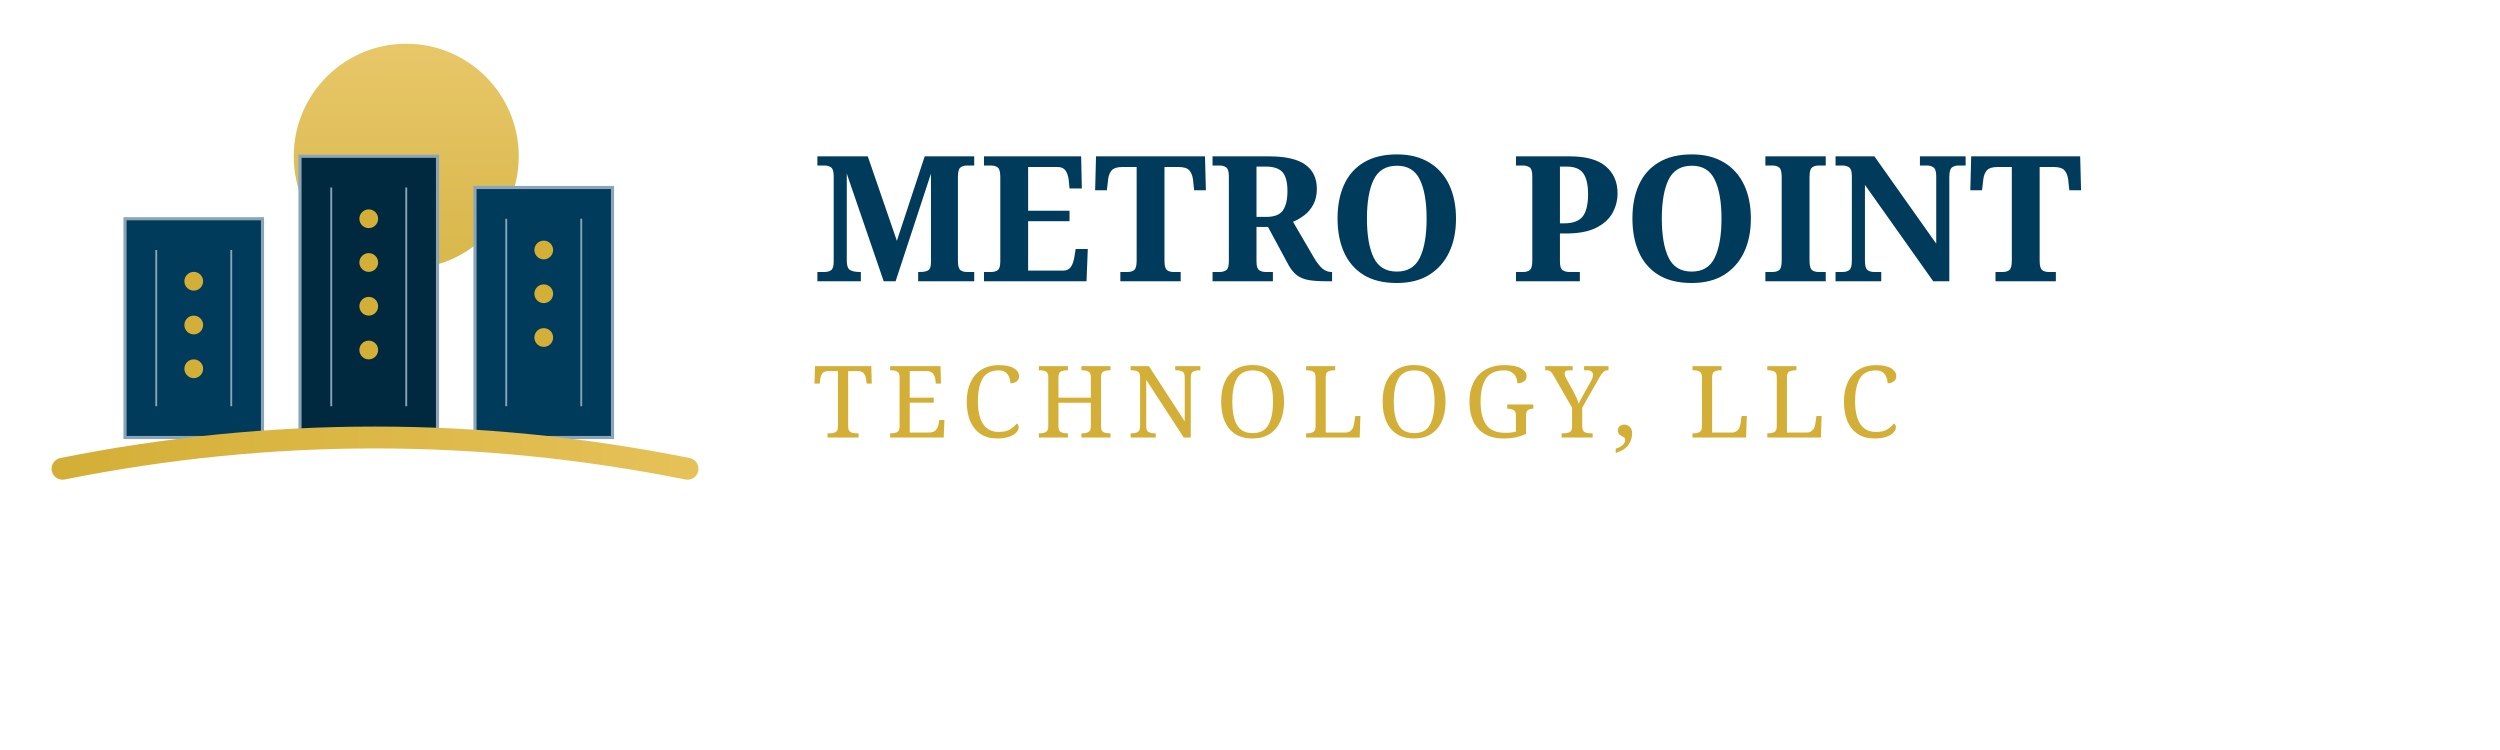
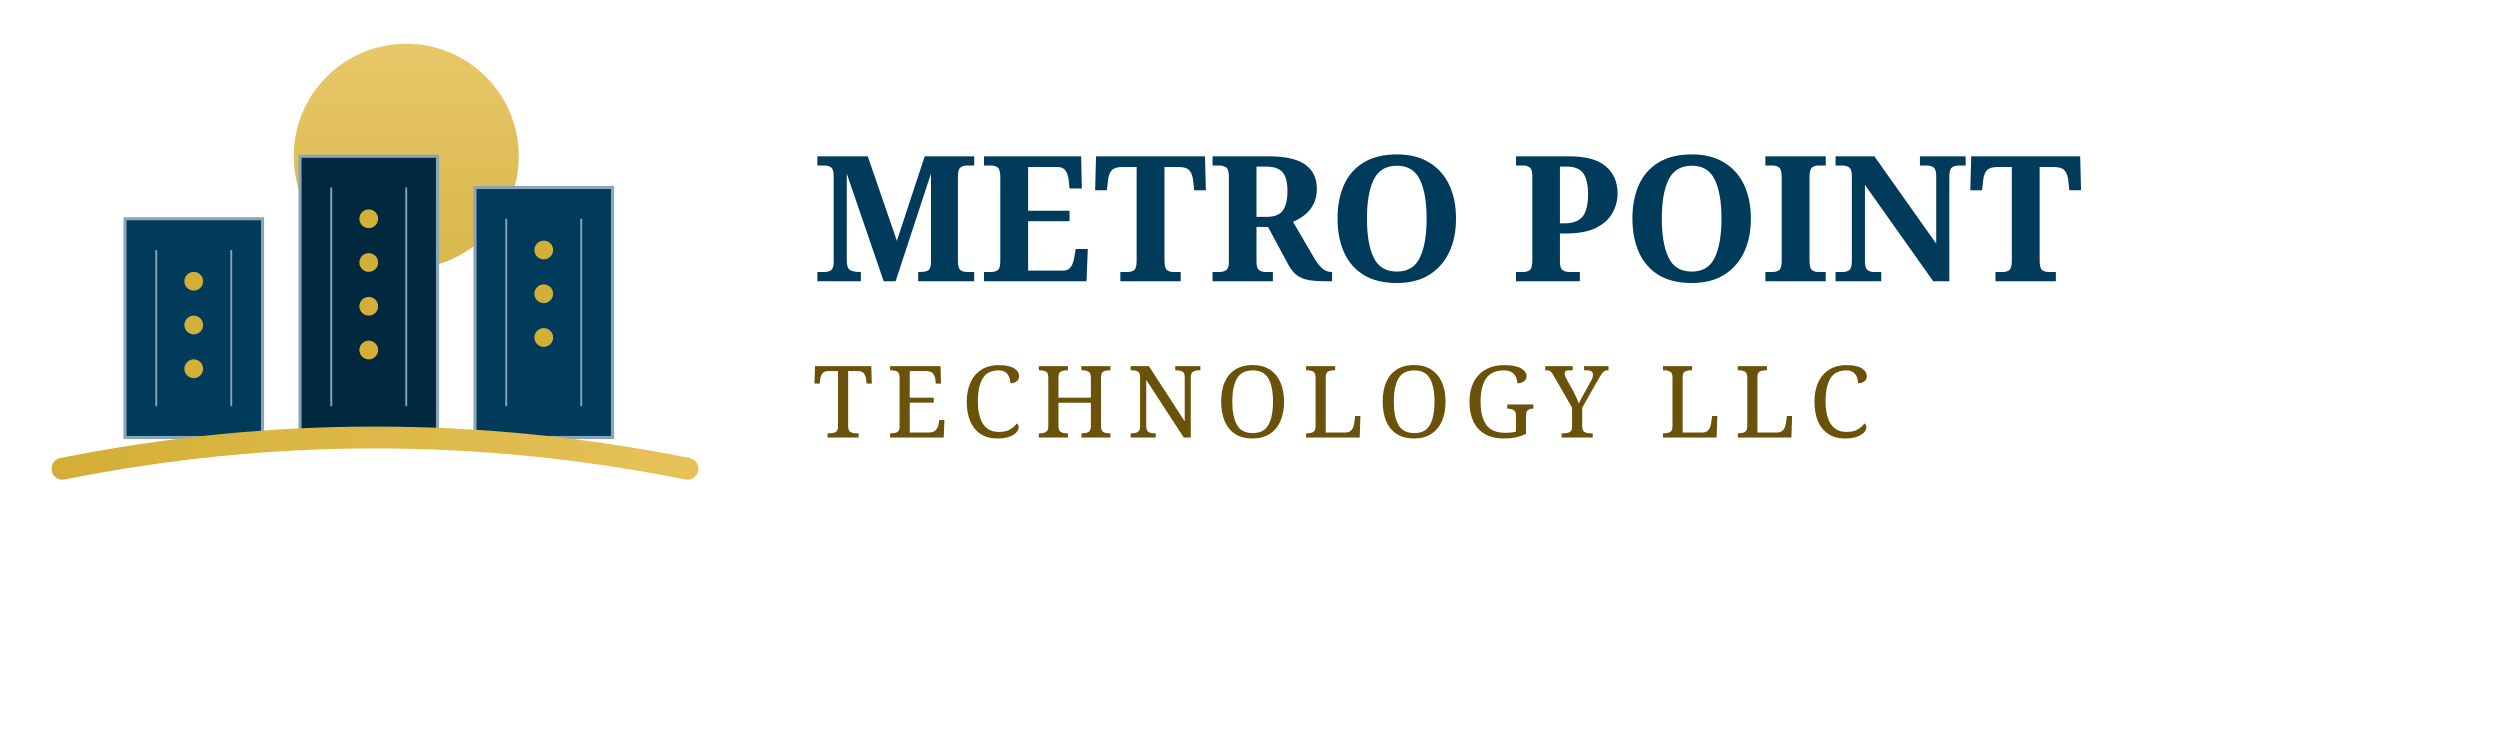
<svg xmlns="http://www.w3.org/2000/svg" viewBox="0 0 400 120" width="400" height="120">
  <defs>
    <linearGradient id="sunGradient" x1="0%" y1="0%" x2="0%" y2="100%">
      <stop offset="0%" style="stop-color:#E5C158;stop-opacity:1" />
      <stop offset="100%" style="stop-color:#D4AF37;stop-opacity:1" />
    </linearGradient>
    <linearGradient id="swooshGradient" x1="0%" y1="0%" x2="100%" y2="0%">
      <stop offset="0%" style="stop-color:#D4AF37;stop-opacity:1" />
      <stop offset="100%" style="stop-color:#E5C158;stop-opacity:1" />
    </linearGradient>
    <style>
      @keyframes blink1 {
        0%, 100% { opacity: 1; }
        50% { opacity: 0.3; }
      }
      @keyframes blink2 {
        0%, 100% { opacity: 1; }
        40% { opacity: 0.3; }
      }
      @keyframes blink3 {
        0%, 100% { opacity: 1; }
        60% { opacity: 0.3; }
      }
      @keyframes blink4 {
        0%, 100% { opacity: 1; }
        35% { opacity: 0.3; }
      }
      @keyframes blink5 {
        0%, 100% { opacity: 1; }
        55% { opacity: 0.3; }
      }
      @keyframes blink6 {
        0%, 100% { opacity: 1; }
        45% { opacity: 0.3; }
      }
      @keyframes blink7 {
        0%, 100% { opacity: 1; }
        65% { opacity: 0.3; }
      }
      @keyframes blink8 {
        0%, 100% { opacity: 1; }
        30% { opacity: 0.3; }
      }
      @keyframes blink9 {
        0%, 100% { opacity: 1; }
        70% { opacity: 0.3; }
      }

      .light1 { animation: blink1 2.3s infinite; }
      .light2 { animation: blink2 1.8s infinite; }
      .light3 { animation: blink3 2.1s infinite; }
      .light4 { animation: blink4 1.5s infinite; }
      .light5 { animation: blink5 2.5s infinite; }
      .light6 { animation: blink6 1.9s infinite; }
      .light7 { animation: blink7 2.2s infinite; }
      .light8 { animation: blink8 1.7s infinite; }
      .light9 { animation: blink9 2.4s infinite; }
    </style>
  </defs>
  <circle cx="65" cy="25" r="18" fill="url(#sunGradient)" opacity="0.9" />
  <g>
    <rect x="20" y="35" width="22" height="35" fill="#003B5C" stroke="#8BA5B8" stroke-width="0.5" />
    <line x1="25" y1="40" x2="25" y2="65" stroke="#8BA5B8" stroke-width="0.3" />
    <line x1="37" y1="40" x2="37" y2="65" stroke="#8BA5B8" stroke-width="0.3" />
    <circle cx="31" cy="45" r="1.5" fill="#D4AF37" class="light1" />
    <circle cx="31" cy="52" r="1.5" fill="#D4AF37" class="light2" />
    <circle cx="31" cy="59" r="1.5" fill="#D4AF37" class="light3" />
  </g>
  <g>
    <rect x="48" y="25" width="22" height="45" fill="#002940" stroke="#8BA5B8" stroke-width="0.5" />
    <line x1="53" y1="30" x2="53" y2="65" stroke="#8BA5B8" stroke-width="0.3" />
    <line x1="65" y1="30" x2="65" y2="65" stroke="#8BA5B8" stroke-width="0.3" />
    <circle cx="59" cy="35" r="1.5" fill="#D4AF37" class="light4" />
    <circle cx="59" cy="42" r="1.5" fill="#D4AF37" class="light5" />
    <circle cx="59" cy="49" r="1.5" fill="#D4AF37" class="light6" />
    <circle cx="59" cy="56" r="1.5" fill="#D4AF37" class="light7" />
  </g>
  <g>
    <rect x="76" y="30" width="22" height="40" fill="#003B5C" stroke="#8BA5B8" stroke-width="0.5" />
    <line x1="81" y1="35" x2="81" y2="65" stroke="#8BA5B8" stroke-width="0.3" />
    <line x1="93" y1="35" x2="93" y2="65" stroke="#8BA5B8" stroke-width="0.3" />
    <circle cx="87" cy="40" r="1.5" fill="#D4AF37" class="light8" />
    <circle cx="87" cy="47" r="1.5" fill="#D4AF37" class="light9" />
    <circle cx="87" cy="54" r="1.5" fill="#D4AF37" class="light1" />
  </g>
  <path d="M 10 75 Q 60 65, 110 75" fill="none" stroke="url(#swooshGradient)" stroke-width="3.5" stroke-linecap="round" />
  <text x="130" y="45" font-family="'Georgia', serif" font-size="28" font-weight="bold" fill="#003B5C">METRO POINT</text>
-   <text x="130" y="70" font-family="'Georgia', serif" font-size="16" font-weight="normal" fill="#D4AF37" letter-spacing="2">TECHNOLOGY, LLC</text>
+   <text x="130" y="70" font-family="'Georgia', serif" font-size="16" font-weight="normal" fill="#6B520A" letter-spacing="2">TECHNOLOGY LLC</text>
</svg>
